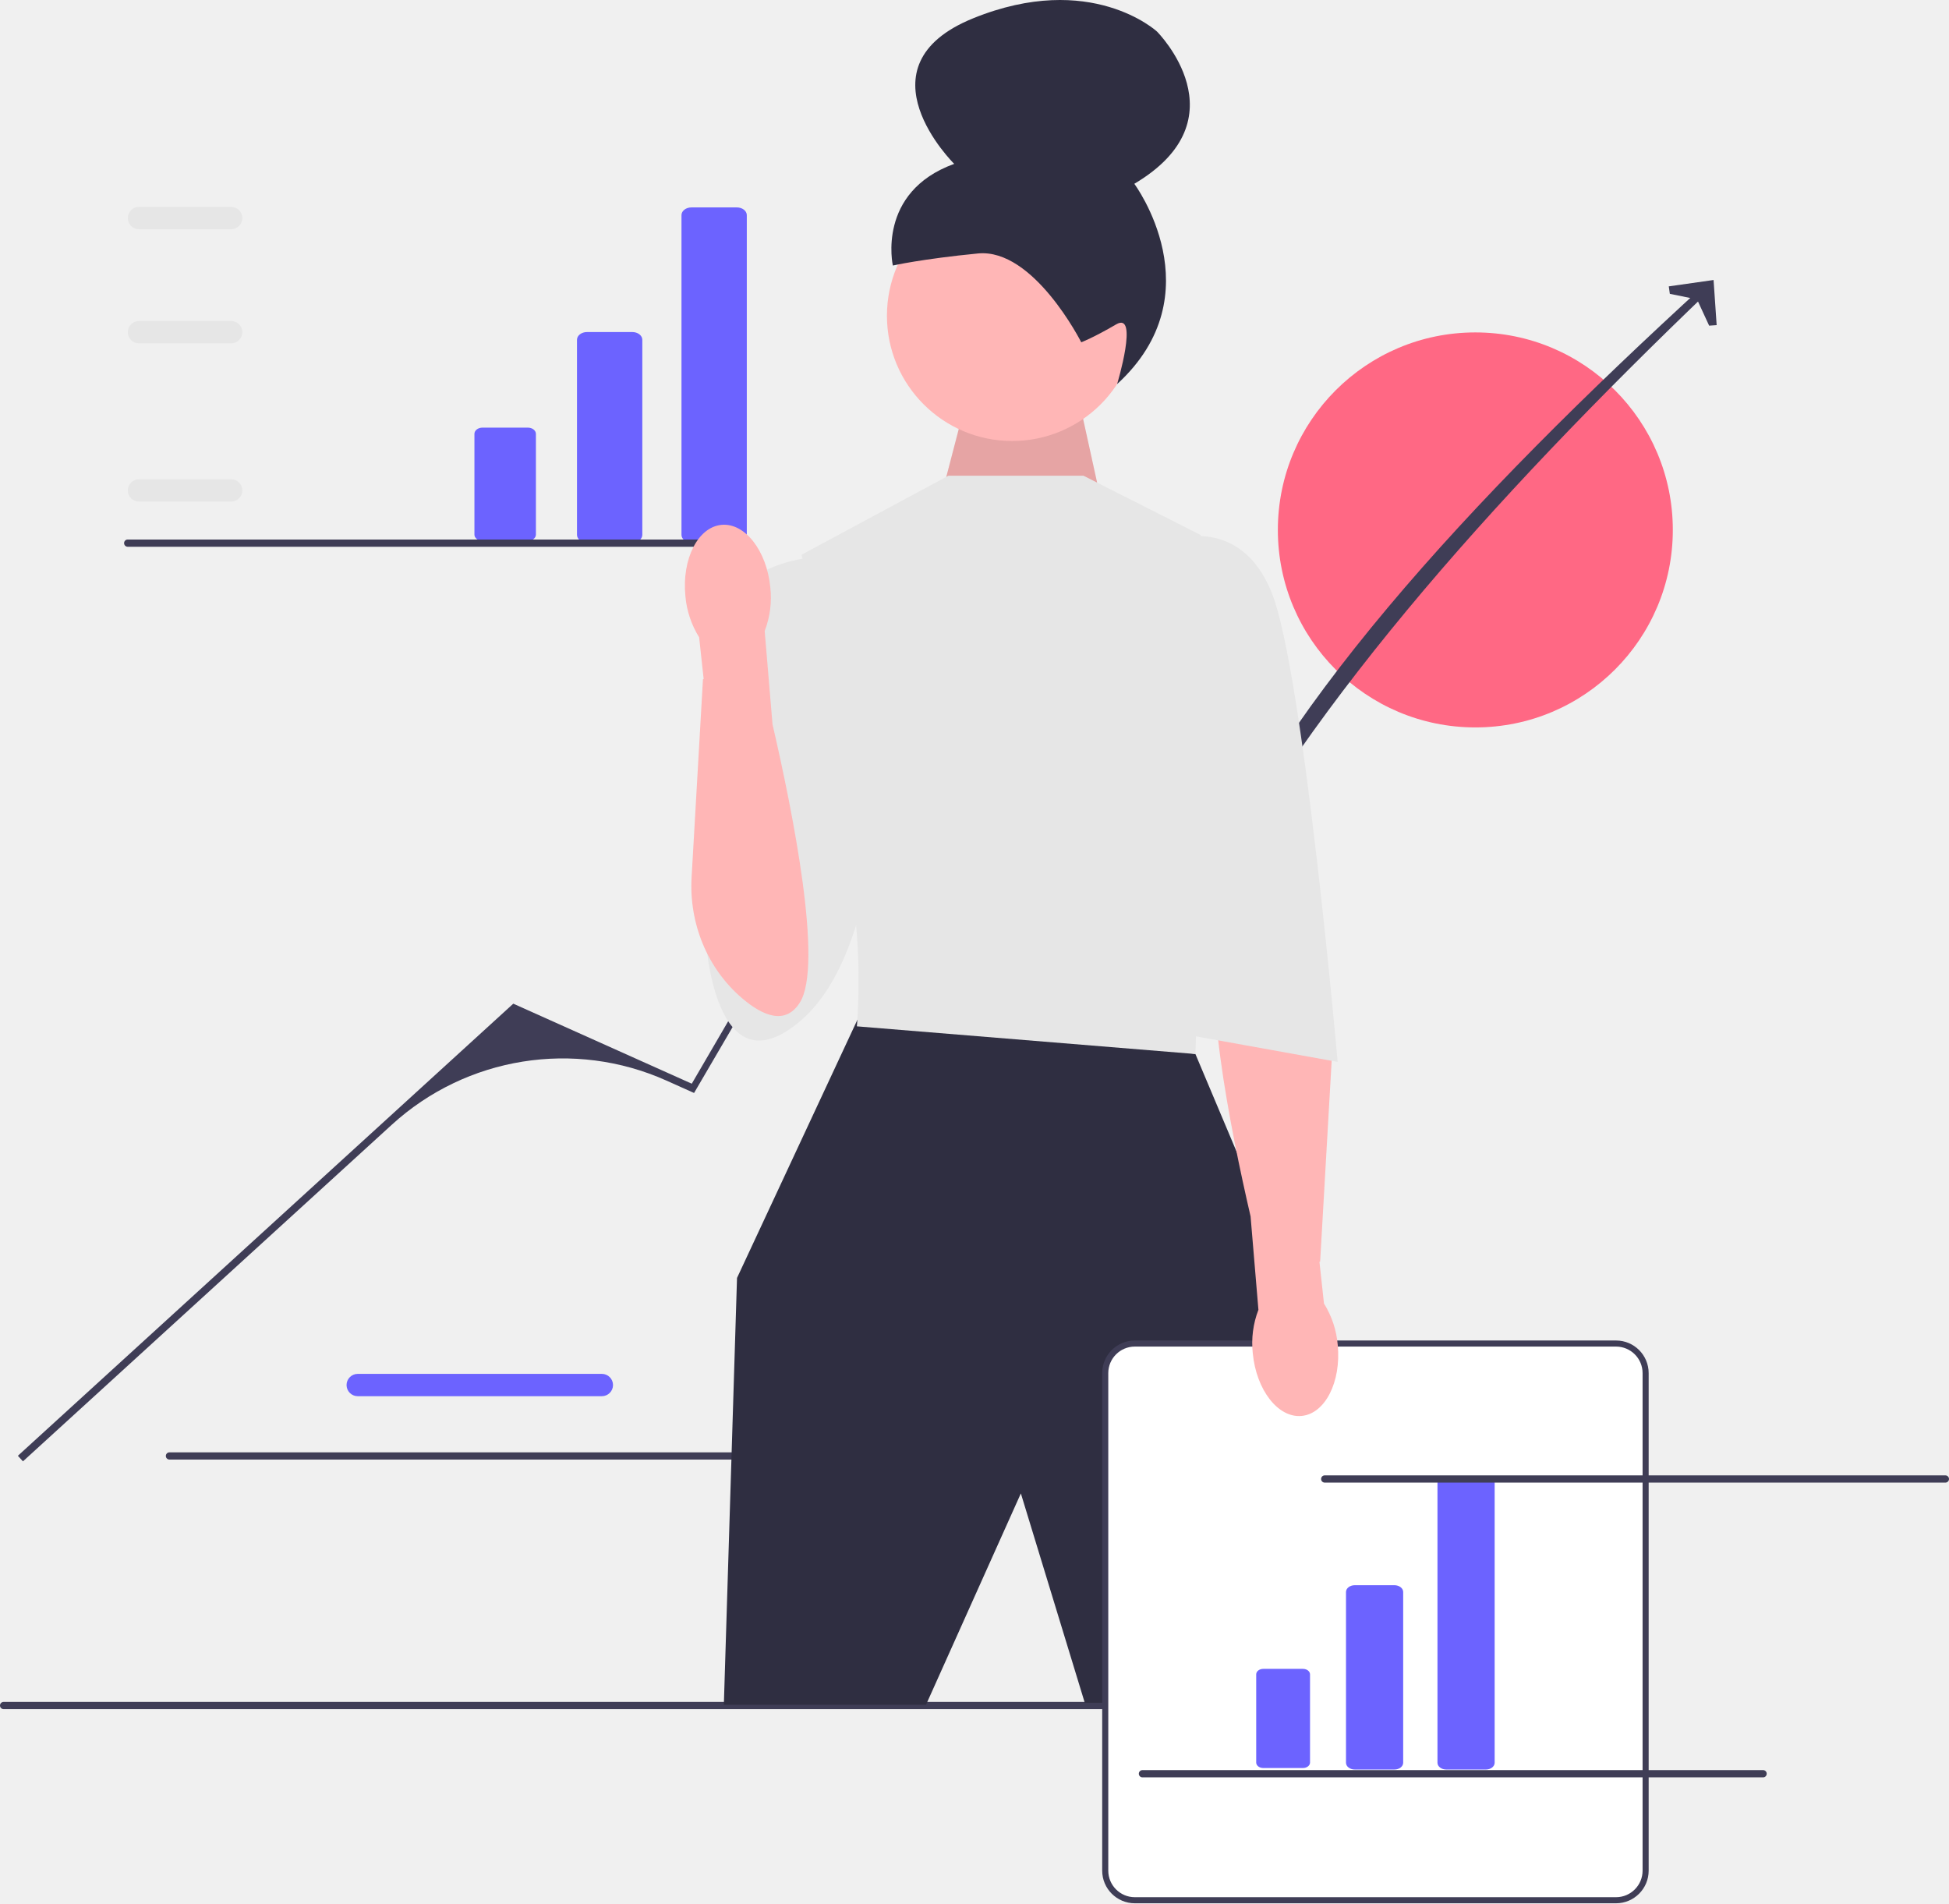
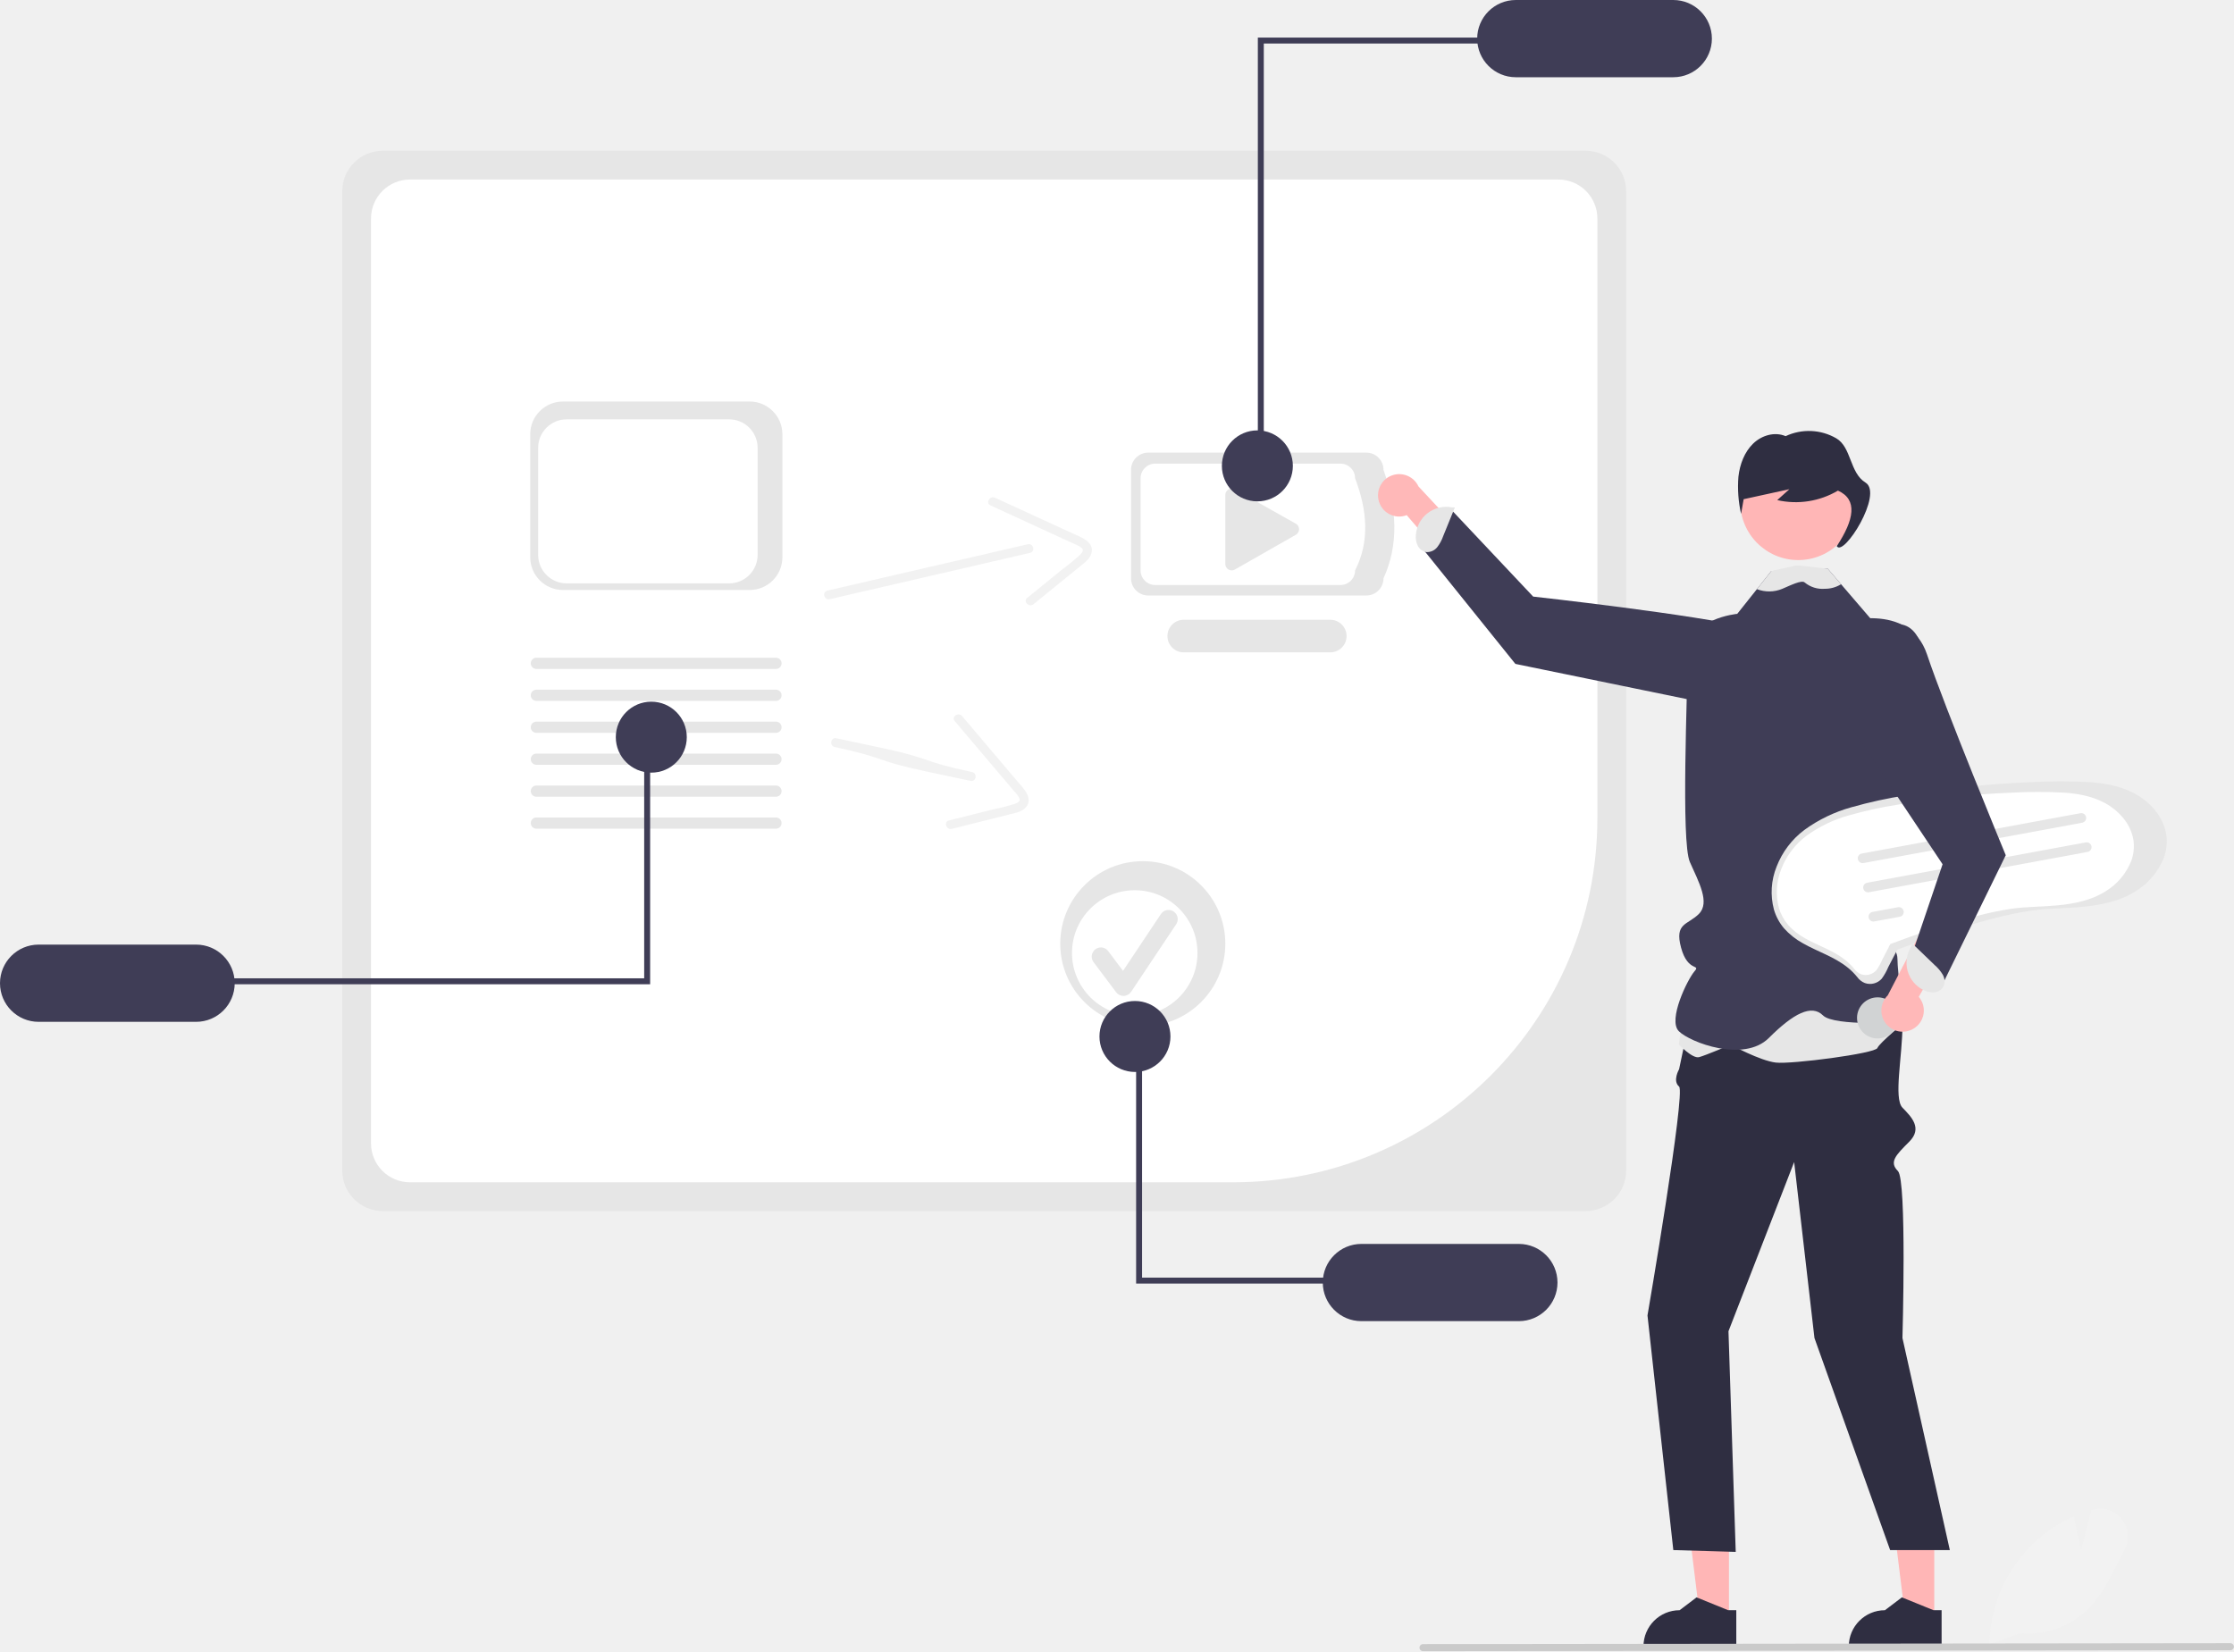
- <svg xmlns="http://www.w3.org/2000/svg" width="641.513" height="626.392" viewBox="0 0 641.513 626.392">
-   <g>
-     <path d="M198.101,459.506H117.744c-2.026,0-3.674-1.648-3.674-3.674s1.648-3.674,3.674-3.674h80.357c2.026,0,3.674,1.648,3.674,3.674s-1.648,3.674-3.674,3.674h-0Z" fill="#6c63ff" />
-     <path d="M54.587,479.173c0,.66,.53,1.19,1.19,1.19h204.29c.66,0,1.19-.53,1.19-1.19,0-.66-.53-1.19-1.19-1.19H55.778c-.66,0-1.19,.53-1.19,1.19Z" fill="#3f3d56" />
-   </g>
-   <circle cx="485.607" cy="174.403" r="65" fill="#ff6884" />
-   <path d="M0,561.308c0,.66,.53,1.19,1.19,1.19H523.48c.66,0,1.19-.53,1.19-1.19,0-.66-.53-1.19-1.19-1.19H1.19c-.66,0-1.19,.53-1.19,1.19Z" fill="#3f3d56" />
-   <g>
-     <path d="M7.555,480.947l-1.671-1.831,163.064-148.796,58.749,26.336,63.44-108.794,52.122-25.124,48.293,80.487c26.073-67.499,91.46-138.118,169.81-209.766l1.927,1.561c-73.485,70.354-136.359,141.028-172.04,212.52l-44.669-74.667c-2.11-3.527-6.545-4.89-10.272-3.156l-0,0c-28.49,13.257-52.255,34.895-68.115,62.023l-39.739,67.971-9.071-4.066c-30.338-13.6-65.854-7.9-90.413,14.51L7.555,480.947Z" fill="#3f3d56" />
-     <polygon points="565.038 107.006 562.562 107.178 558.568 98.52 549.624 96.704 549.276 94.247 564.02 92.151 565.038 107.006" fill="#3f3d56" />
-   </g>
-   <polygon points="310.684 159.98 319.45 126.283 353.597 124.64 363.813 171.091 310.684 159.98" fill="#ffb6b6" />
-   <polygon points="310.684 159.98 319.45 126.283 353.597 124.64 363.813 171.091 310.684 159.98" isolation="isolate" opacity=".1" />
-   <circle cx="333.154" cy="103.924" r="41.216" fill="#ffb6b6" />
-   <path d="M355.894,112.649h-0s-15.657-31.023-34.003-29.231c-18.345,1.791-28.01,3.969-28.01,3.969,0,0-5.446-24.162,20.192-33.456,0,0-32.598-32.134,6.213-47.897,38.811-15.763,60.529,4.341,60.529,4.341,0,0,28.728,28.679-7.454,50.115,0,0,26.867,36.139-5.662,65.925,0,0,7.276-24.104-.316-19.659-7.591,4.445-11.489,5.893-11.489,5.893v0l-0-0Z" fill="#2f2e41" />
-   <polygon points="287.679 330.412 282.196 335.666 242.589 420.591 238.253 561.063 304.799 561.063 336.015 491.5 357.047 560.392 416.882 560.392 430.752 435.332 393.466 346.887 287.679 330.412" fill="#2f2e41" />
-   <path d="M356.614,156.556h-44.441l-48.34,26.013,11.272,50.292s-2.601,30.349,3.468,52.894c6.07,22.545,3.468,52.027,3.468,52.027l111.424,9.105,3.468-102.319-1.734-68.502-38.586-19.51h0v-0Z" fill="#e6e6e6" />
-   <path d="M271.203,183.003s-26.88,.867-31.216,18.209-7.804,106.655-7.804,106.655c0,0,2.601,52.996,31.65,27.799,29.048-25.197,26.447-101.503,26.447-101.503l-19.076-51.16v0Z" fill="#e6e6e6" />
-   <path d="M531.927,625.392h-158.409c-5.365,0-9.73-4.364-9.73-9.73v-163.758c0-5.365,4.365-9.73,9.73-9.73h158.409c5.365,0,9.73,4.364,9.73,9.73v163.758c0,5.365-4.364,9.73-9.73,9.73Z" fill="#fff" />
-   <path d="M531.927,626.392h-158.409c-5.916,0-10.729-4.813-10.729-10.729v-163.758c0-5.916,4.813-10.729,10.729-10.729h158.409c5.916,0,10.729,4.813,10.729,10.729v163.758c0,5.917-4.813,10.729-10.729,10.729Zm-158.409-183.217c-4.813,0-8.729,3.916-8.729,8.729v163.758c0,4.813,3.916,8.729,8.729,8.729h158.409c4.813,0,8.729-3.916,8.729-8.729v-163.758c0-4.813-3.916-8.729-8.729-8.729h-158.409Z" fill="#3f3d56" />
-   <g>
-     <path d="M458.974,582.371h-13.056c-1.59,0-2.883-.998-2.883-2.225v-56.211c0-1.227,1.293-2.225,2.883-2.225h13.056c1.59,0,2.883,.998,2.883,2.225v56.211c0,1.227-1.293,2.225-2.883,2.225Z" fill="#6c63ff" />
-     <path d="M415.809,549.245c-1.284,0-2.329,.807-2.329,1.798v29.04c0,.991,1.045,1.798,2.329,1.798h13.056c1.284,0,2.329-.807,2.329-1.798v-29.04c0-.991-1.045-1.798-2.329-1.798h-13.056Z" fill="#6c63ff" />
-     <path d="M489.082,582.371h-13.056c-1.59,0-2.883-.998-2.883-2.225v-92.12c0-1.227,1.293-2.225,2.883-2.225h13.056c1.59,0,2.883,.998,2.883,2.225v92.12c0,1.227-1.293,2.225-2.883,2.225Z" fill="#6c63ff" />
-   </g>
-   <g>
-     <path d="M208.125,178.572h-14.914c-1.816,0-3.293-1.14-3.293-2.542V111.821c0-1.402,1.477-2.542,3.293-2.542h14.914c1.816,0,3.293,1.14,3.293,2.542v64.21c0,1.402-1.477,2.542-3.293,2.542v-0Z" fill="#6c63ff" />
-     <path d="M158.819,140.733c-1.467,0-2.661,.921-2.661,2.054v33.172c0,1.132,1.194,2.054,2.661,2.054h14.914c1.467,0,2.661-.921,2.661-2.054v-33.172c0-1.132-1.194-2.054-2.661-2.054h-14.914Z" fill="#6c63ff" />
-     <path d="M242.517,178.572h-14.914c-1.816,0-3.293-1.14-3.293-2.542V70.802c0-1.402,1.477-2.542,3.293-2.542h14.914c1.816,0,3.293,1.14,3.293,2.542v105.228c0,1.402-1.477,2.542-3.293,2.542v-0Z" fill="#6c63ff" />
-   </g>
-   <path d="M428.438,466.001c7.725-.74,13.044-11.178,11.882-23.32-.398-4.857-1.953-9.547-4.535-13.68l-1.489-13.742,.228-.068,3.742-65.158c.87-15.15-5.127-30.037-16.681-39.875-6.873-5.852-14.206-8.815-18.921-1.421-7.824,12.269,2.31,62.847,8.965,91.602l2.58,30.728c-1.753,4.549-2.39,9.451-1.86,14.296,1.16,12.138,8.363,21.378,16.088,20.639Z" fill="#ffb6b6" />
-   <path d="M385.662,177.8s22.545-8.671,32.95,17.342,21.678,154.346,21.678,154.346l-52.894-9.538-1.734-162.15v-0Z" fill="#e6e6e6" />
-   <g>
-     <path d="M76.092,165.076h-30.357c-2.026,0-3.674-1.648-3.674-3.674s1.648-3.674,3.674-3.674h30.357c2.026,0,3.674,1.648,3.674,3.674s-1.648,3.674-3.674,3.674Z" fill="#e6e6e6" />
-     <path d="M76.092,112.997h-30.357c-2.026,0-3.674-1.648-3.674-3.674s1.648-3.674,3.674-3.674h30.357c2.026,0,3.674,1.648,3.674,3.674s-1.648,3.674-3.674,3.674Z" fill="#e6e6e6" />
-     <path d="M76.092,75.44h-30.357c-2.026,0-3.674-1.648-3.674-3.674s1.648-3.674,3.674-3.674h30.357c2.026,0,3.674,1.648,3.674,3.674s-1.648,3.674-3.674,3.674Z" fill="#e6e6e6" />
-     <path d="M40.843,178.754c0,.66,.53,1.19,1.19,1.19H246.323c.66,0,1.19-.53,1.19-1.19,0-.66-.53-1.19-1.19-1.19H42.033c-.66,0-1.19,.53-1.19,1.19Z" fill="#3f3d56" />
-   </g>
-   <path d="M434.843,486.754c0,.66,.53,1.19,1.19,1.19h204.29c.66,0,1.19-.53,1.19-1.19,0-.66-.53-1.19-1.19-1.19h-204.29c-.66,0-1.19,.53-1.19,1.19Z" fill="#3f3d56" />
-   <path d="M374.843,583.754c0,.66,.53,1.19,1.19,1.19h204.29c.66,0,1.19-.53,1.19-1.19,0-.66-.53-1.19-1.19-1.19h-204.29c-.66,0-1.19,.53-1.19,1.19Z" fill="#3f3d56" />
-   <path d="M237.467,172.738c-7.725,.74-13.044,11.178-11.882,23.32,.398,4.857,1.953,9.547,4.535,13.68l1.489,13.742-.228,.068-3.742,65.158c-.87,15.15,5.127,30.037,16.681,39.875,6.873,5.852,14.206,8.815,18.921,1.421,7.824-12.269-2.31-62.847-8.965-91.602l-2.58-30.728c1.753-4.549,2.39-9.451,1.86-14.296-1.16-12.138-8.363-21.378-16.088-20.639h-0v0Z" fill="#ffb6b6" />
+ <svg xmlns="http://www.w3.org/2000/svg" data-name="Layer 1" width="751.951" height="555.868" viewBox="0 0 751.951 555.868">
+   <path d="M757.765,579.763H352.83a13.625,13.625,0,0,1-13.609-13.609V236.431a13.625,13.625,0,0,1,13.609-13.609H757.765a13.625,13.625,0,0,1,13.609,13.609V566.154A13.625,13.625,0,0,1,757.765,579.763Z" transform="translate(-224.0247 -172.0659)" fill="#e6e6e6" />
+   <path d="M362.011,232.509a13.124,13.124,0,0,0-13.109,13.109V556.975a13.124,13.124,0,0,0,13.109,13.108H639.174a122.66,122.66,0,0,0,122.521-122.521V245.618a13.124,13.124,0,0,0-13.109-13.109Z" transform="translate(-224.0247 -172.0659)" fill="#fff" />
+   <path d="M683.925,372.54H610.5a5.782,5.782,0,0,1-5.776-5.776V330.219a5.782,5.782,0,0,1,5.776-5.776h73.424a5.782,5.782,0,0,1,5.776,5.776c4.543,12.932,5.189,25.221,0,36.545A5.782,5.782,0,0,1,683.925,372.54Z" transform="translate(-224.0247 -172.0659)" fill="#e6e6e6" />
+   <path d="M675.226,369.008H612.845a4.913,4.913,0,0,1-4.907-4.907V333.052a4.913,4.913,0,0,1,4.907-4.907h62.382a4.913,4.913,0,0,1,4.907,4.907c4.21,11.058,4.887,21.521,0,31.049A4.913,4.913,0,0,1,675.226,369.008Z" transform="translate(-224.0247 -172.0659)" fill="#fff" />
+   <path d="M671.862,391.683H622.4a5.488,5.488,0,0,1-.02-10.975h49.482a5.488,5.488,0,0,1,0,10.975Z" transform="translate(-224.0247 -172.0659)" fill="#e6e6e6" />
+   <path d="M638.606,336.528a2.153,2.153,0,0,0-2.146,2.149v23.261a2.145,2.145,0,0,0,3.208,1.864l20.531-11.707a2.144,2.144,0,0,0-.01-3.733l-20.53-11.555A2.142,2.142,0,0,0,638.606,336.528Z" transform="translate(-224.0247 -172.0659)" fill="#e6e6e6" />
+   <path d="M938.139,683.43a9.168,9.168,0,0,0-9.789-3.129l-.384.114-3.447,13.459c-.516-2.006-1.622-6.534-2.318-10.966l-.06-.366-.342.15a46.75,46.75,0,0,0-10.084,6.078A48.361,48.361,0,0,0,893.631,725.188l-.006.258-.006.162.456-.162,9.795-3.501a29.241,29.241,0,0,0,23.578-8.792c3.958-4.174,6.672-9.543,9.297-14.738.769-1.513,1.555-3.075,2.36-4.576A9.319,9.319,0,0,0,938.139,683.43Z" transform="translate(-224.0247 -172.0659)" fill="#f2f2f2" />
+   <path d="M687.995,340.212a7.098,7.098,0,0,0,9.517,5.28l29.275,34.056,3.706-12.572-29.023-31.157a7.136,7.136,0,0,0-13.474,4.393Z" transform="translate(-224.0247 -172.0659)" fill="#ffb8b8" />
+   <polygon points="581.955 545.239 572.267 545.239 567.658 507.87 581.957 507.87 581.955 545.239" fill="#ffb6b6" />
+   <path d="M805.721,714.141l-10.344-4.207-.296-.122-5.711,4.329a12.161,12.161,0,0,0-12.159,12.159v.395h31.237V714.141Z" transform="translate(-224.0247 -172.0659)" fill="#2f2e41" />
+   <polygon points="651.067 545.239 641.379 545.239 636.77 507.87 651.069 507.87 651.067 545.239" fill="#ffb6b6" />
+   <path d="M874.833,714.141l-10.344-4.207-.296-.122-5.711,4.329a12.161,12.161,0,0,0-12.159,12.159v.395h31.237V714.141Z" transform="translate(-224.0247 -172.0659)" fill="#2f2e41" />
+   <path d="M852.226,494.155s12.152,12.642,12.152,23.029-3.038,24.65,0,27.772,6.835,6.919,2.278,11.476-6.835,6.835-3.797,9.873,1.519,56.201,1.519,56.201L880.327,693.897H860.234l-25.475-71.391-6.835-59.239-22.105,56.96,2.441,74.282-21.006-.613-8.695-78.985s12.911-75.134,10.633-77.06,0-5.813,0-5.813l6.076-28.77Z" transform="translate(-224.0247 -172.0659)" fill="#2f2e41" />
+   <path d="M828.435,404.522s4.132-16.282-14.904-20.95-73.449-10.665-73.449-10.665l-27.499-29.18-9.318,13.532,30.827,38.308,73.043,15.003Z" transform="translate(-224.0247 -172.0659)" fill="#3f3d56" />
+   <path d="M707.794,356.262a12.889,12.889,0,0,0,1.979-3.665l3.944-9.69-1.024-.043a10.23,10.23,0,0,0-12.095,9.316,6.661,6.661,0,0,0,.644,3.621,3.947,3.947,0,0,0,2.891,2.12A4.364,4.364,0,0,0,707.794,356.262Z" transform="translate(-224.0247 -172.0659)" fill="#e6e6e6" />
+   <path d="M791.388,507.149l-2.278,16.516s4.557,4.894,6.835,4.282,10.633-4.173,10.633-4.173,9.873,5.396,15.189,6.008,33.417-3.059,34.176-4.894,9.587-9.019,9.587-9.019l-3.511-20.955Z" transform="translate(-224.0247 -172.0659)" fill="#e6e6e6" />
+   <path d="M865.383,449.369s-1.929,15.926-.41,17.392c1.519,1.458-1.519,10.686-4.557,16.762s2.278,6.835,2.278,11.392,2.278,21.265,2.278,21.265-23.544,1.519-27.341-2.278-9.873-.759-18.227,7.595-26.498,1.519-30.295-2.278,2.954-17.468,5.233-20.118-2.195.418-4.473-7.982,2.195-7.595,5.992-11.392,0-10.633-3.038-17.468-.759-57.72-.759-69.871,16.708-13.671,16.708-13.671l6.615-8.316,4.861-6.114,9.524-.38.251-.008,9.212-.372,4.473,5.21,9.873,11.498,11.392,2.278c9.114,3.038,6.835,22.025,6.835,22.025Z" transform="translate(-224.0247 -172.0659)" fill="#3f3d56" />
+   <circle cx="605.277" cy="169.023" r="19.522" fill="#ffb6b6" />
+   <path d="M851.938,334.521c-5.37-3.293-4.682-11.903-9.855-14.91a18.424,18.424,0,0,0-17.032-.715c-3.644-1.559-8.01-.315-10.925,2.5s-4.493,6.968-4.959,11.145a41.705,41.705,0,0,0,.894,12.526q.434-2.475.869-4.949l15.39-3.364q-2.044,1.836-4.087,3.672a27.956,27.956,0,0,0,20.437-3.196c6.7,3.004,5.486,9.749-.396,18.701C844.551,359.729,858.056,338.274,851.938,334.521Z" transform="translate(-224.0247 -172.0659)" fill="#2f2e41" />
+   <path d="M843.708,368.736a1.542,1.542,0,0,1-.137.099,10.227,10.227,0,0,1-5.324,1.443,9.414,9.414,0,0,1-6.782-2.127c-.995-.942-4.952,1.048-7.549,2.149a11.46,11.46,0,0,1-8.529.099l4.861-6.114,8.011-1.776h2l8.976,1.017Z" transform="translate(-224.0247 -172.0659)" fill="#e6e6e6" />
+   <path d="M974.791,727.627l-271.75.307a1.191,1.191,0,1,1-.012-2.381h.012l271.75-.307a1.191,1.191,0,0,1,0,2.381Z" transform="translate(-224.0247 -172.0659)" fill="#cacaca" />
+   <polygon points="425.383 155.694 423.383 155.694 423.383 12.651 502.04 12.651 502.04 14.651 425.383 14.651 425.383 155.694" fill="#3f3d56" />
+   <path d="M787.237,172.066h-53a13,13,0,1,0,0,26h53a13,13,0,0,0,0-26Z" transform="translate(-224.0247 -172.0659)" fill="#3f3d56" />
+   <circle cx="423.223" cy="156.834" r="11.946" fill="#3f3d56" />
+   <path d="M503.297,373.788,555.703,361.661l15.042-3.481c1.882-.435,1.1-3.332-.782-2.897l-52.406,12.127-15.043,3.481c-1.882.435-1.1,3.332.782,2.897Z" transform="translate(-224.0247 -172.0659)" fill="#f2f2f2" />
+   <path d="M557.413,342.206l28.055,12.905a9.289,9.289,0,0,1,2.655,1.437c.774.758.211,1.488-.421,2.149a63.263,63.263,0,0,1-5.971,4.929l-11.952,9.717c-1.5,1.22.617,3.348,2.103,2.14l10.41-8.463,5.205-4.232c1.475-1.199,3.27-2.422,3.862-4.332,1.245-4.013-3.668-5.608-6.399-6.864l-12.217-5.62L558.94,339.623c-1.74-.8-3.281,1.776-1.528,2.583Z" transform="translate(-224.0247 -172.0659)" fill="#f2f2f2" />
+   <path d="M944.566,440.449c-4.998-3.389-11.07-4.648-17.005-5.075a182.41,182.41,0,0,0-20.252.024q-10.51.416-20.977,1.521-10.452,1.106-20.817,2.899a153.828,153.828,0,0,0-18.331,4.012,49.195,49.195,0,0,0-15.852,7.655,28.072,28.072,0,0,0-9.315,12.325,22.891,22.891,0,0,0-.899,14.456,17.234,17.234,0,0,0,3.408,6.331,23.744,23.744,0,0,0,6.348,5.026c4.958,2.831,10.576,4.533,15.06,8.158a21.29,21.29,0,0,1,3.215,3.197,5.835,5.835,0,0,0,2.583,2.032,5.275,5.275,0,0,0,5.668-1.459,19.189,19.189,0,0,0,2.231-3.966l2.366-4.564a6.382,6.382,0,0,1,.591-1.141c.177-.211-.14.004-.079-.051.033-.031.102-.03.14-.054a3.427,3.427,0,0,1,.611-.234q3.282-1.251,6.594-2.425c8.149-2.904,16.397-5.581,24.774-7.75a119.875,119.875,0,0,1,13.096-2.74c5.716-.814,11.518-.72,17.26-1.276,6.182-.599,12.56-1.85,17.862-5.254a23.193,23.193,0,0,0,9.602-11.493,16.08,16.08,0,0,0,.801-7.116C952.56,448.052,949.01,443.462,944.566,440.449Z" transform="translate(-224.0247 -172.0659)" fill="#e6e6e6" />
+   <path d="M934.337,443.503c-4.517-3.062-10.004-4.2-15.367-4.586a164.839,164.839,0,0,0-18.301.022q-9.497.376-18.956,1.374-9.445 1-18.811,2.62a139.01,139.01,0,0,0-16.565,3.626A44.456,44.456,0,0,0,832.011,453.476a25.368,25.368,0,0,0-8.418,11.138,20.686,20.686,0,0,0-.813,13.063,15.574,15.574,0,0,0,3.079,5.721,21.457,21.457,0,0,0,5.737,4.542c4.48,2.558,9.557,4.097,13.609,7.372a19.239,19.239,0,0,1,2.906,2.889,5.273,5.273,0,0,0,2.334,1.836,4.767,4.767,0,0,0,5.122-1.319,17.341,17.341,0,0,0,2.016-3.584l2.138-4.124a5.767,5.767,0,0,1,.534-1.031c.16-.191-.126.004-.072-.046.03-.028.092-.027.126-.049a3.097,3.097,0,0,1,.552-.212q2.966-1.131,5.959-2.191c7.364-2.625,14.817-5.044,22.388-7.003a108.324,108.324,0,0,1,11.835-2.476c5.165-.736,10.409-.65,15.597-1.153,5.586-.541,11.351-1.672,16.141-4.748a20.959,20.959,0,0,0,8.677-10.386,14.531,14.531,0,0,0,.724-6.43C941.561,450.373,938.352,446.226,934.337,443.503Z" transform="translate(-224.0247 -172.0659)" fill="#fff" />
+   <path d="M924.877,449.033,851.276,462.607a1.628,1.628,0,1,1-.6-3.201l.01-.002,73.601-13.575a1.628,1.628,0,1,1,.591,3.203Z" transform="translate(-224.0247 -172.0659)" fill="#e6e6e6" />
+   <path d="M926.69,458.862,853.089,472.437a1.628,1.628,0,1,1-.6-3.201l.01-.002,73.601-13.575a1.628,1.628,0,1,1,.591,3.203Z" transform="translate(-224.0247 -172.0659)" fill="#e6e6e6" />
+   <path d="M863.479,480.684l-8.577,1.582a1.628,1.628,0,0,1-.591-3.203l8.577-1.582a1.628,1.628,0,0,1,.591,3.203Z" transform="translate(-224.0247 -172.0659)" fill="#e6e6e6" />
+   <circle cx="856.01" cy="514.742" r="6.921" transform="translate(-303.1895 -8.26639) rotate(-10.45006)" fill="#d1d3d4" />
+   <path d="M476.366,370.688H413.5a11.021,11.021,0,0,1-11.008-11.008V318.248a11.021,11.021,0,0,1,11.008-11.008h62.866A11.021,11.021,0,0,1,487.374,318.248v41.433A11.021,11.021,0,0,1,476.366,370.688Z" transform="translate(-224.0247 -172.0659)" fill="#e6e6e6" />
+   <path d="M469.457,368.456H414.744a9.592,9.592,0,0,1-9.58-9.58V322.817a9.592,9.592,0,0,1,9.58-9.58h54.713a9.592,9.592,0,0,1,9.58,9.58V358.876A9.592,9.592,0,0,1,469.457,368.456Z" transform="translate(-224.0247 -172.0659)" fill="#fff" />
+   <path d="M485.221,408.017H404.555a1.882,1.882,0,0,1,0-3.764h80.666a1.882,1.882,0,0,1,0,3.764Z" transform="translate(-224.0247 -172.0659)" fill="#e6e6e6" />
+   <path d="M485.221,397.261H404.555a1.882,1.882,0,0,1,0-3.764h80.666a1.882,1.882,0,0,1,0,3.764Z" transform="translate(-224.0247 -172.0659)" fill="#e6e6e6" />
+   <path d="M485.221,418.772H404.555a1.882,1.882,0,1,1,0-3.764h80.666a1.882,1.882,0,1,1,0,3.764Z" transform="translate(-224.0247 -172.0659)" fill="#e6e6e6" />
+   <path d="M485.221,429.527H404.555a1.882,1.882,0,1,1,0-3.764h80.666a1.882,1.882,0,1,1,0,3.764Z" transform="translate(-224.0247 -172.0659)" fill="#e6e6e6" />
+   <path d="M485.221,440.283H404.555a1.882,1.882,0,1,1,0-3.764h80.666a1.882,1.882,0,1,1,0,3.764Z" transform="translate(-224.0247 -172.0659)" fill="#e6e6e6" />
+   <path d="M485.221,451.038H404.555a1.882,1.882,0,0,1,0-3.764h80.666a1.882,1.882,0,0,1,0,3.764Z" transform="translate(-224.0247 -172.0659)" fill="#e6e6e6" />
+   <polygon points="216.83 254.306 218.83 254.306 218.83 331.349 74.173 331.349 74.173 329.349 216.83 329.349 216.83 254.306" fill="#3f3d56" />
+   <path d="M237.025,516.066h53a13,13,0,0,0,0-26h-53a13,13,0,0,0,0,26Z" transform="translate(-224.0247 -172.0659)" fill="#3f3d56" />
+   <circle cx="219.223" cy="248.166" r="11.946" fill="#3f3d56" />
+   <path d="M504.992,423.551c17.539,3.728,13.077,4.455,30.616,8.183l15.103,3.21c1.889.402,2.406-2.554.516-2.956-17.539-3.728-13.077-4.455-30.616-8.183l-15.103-3.21c-1.889-.402-2.407,2.554-.516,2.956Z" transform="translate(-224.0247 -172.0659)" fill="#f2f2f2" />
+   <path d="M545.388,414.829l19.961,23.563a9.288,9.288,0,0,1,1.798,2.425c.381,1.015-.439,1.437-1.291,1.769A63.258,63.258,0,0,1,558.36,444.525l-14.941,3.748c-1.876.471-.858,3.295,1,2.829l13.013-3.265,6.507-1.632c1.843-.462,3.987-.812,5.332-2.292,2.826-3.109-.951-6.633-2.894-8.927L557.685,424.726l-9.819-11.591c-1.238-1.461-3.724.222-2.477,1.694Z" transform="translate(-224.0247 -172.0659)" fill="#f2f2f2" />
+   <circle cx="384.653" cy="317.695" r="27.78" fill="#e6e6e6" />
+   <circle cx="381.945" cy="320.814" r="21.119" fill="#fff" />
+   <path d="M602.18,507.338a3.089,3.089,0,0,1-2.472-1.236l-7.579-10.105a3.09,3.09,0,1,1,4.942-3.71l.002.003,4.958,6.611,12.735-19.102a3.09,3.09,0,1,1,5.142,3.428l-15.158,22.736a3.091,3.091,0,0,1-2.485,1.375C602.237,507.338,602.209,507.338,602.18,507.338Z" transform="translate(-224.0247 -172.0659)" fill="#e6e6e6" />
+   <path d="M868.075,518.379a7.098,7.098,0,0,0,1.794-10.734l22.306-38.978-13.088.711L859.429,507.149a7.136,7.136,0,0,0,8.646,11.23Z" transform="translate(-224.0247 -172.0659)" fill="#ffb8b8" />
+   <path d="M842.951,381.753s23.624-7.595,29.7,10.633,26.501,67.593,26.501,67.593l-21.944,44.809-9.873-10.633,10.552-31.138-30.379-45.568Z" transform="translate(-224.0247 -172.0659)" fill="#3f3d56" />
+   <path d="M877.961,500.212a12.89,12.89,0,0,0-2.671-3.196l-7.538-7.255-.419.935a10.23,10.23,0,0,0,4.168,14.687,6.661,6.661,0,0,0,3.602.744,3.946,3.946,0,0,0,3.041-1.899A4.364,4.364,0,0,0,877.961,500.212Z" transform="translate(-224.0247 -172.0659)" fill="#e6e6e6" />
+   <polygon points="384.412 355.068 382.412 355.068 382.412 432.111 450.069 432.111 450.069 430.111 384.412 430.111 384.412 355.068" fill="#3f3d56" />
+   <path d="M748.267,603.828a13.012,13.012,0,0,0-13-13h-53a13,13,0,0,0,0,26h53A13.012,13.012,0,0,0,748.267,603.828Z" transform="translate(-224.0247 -172.0659)" fill="#3f3d56" />
+   <circle cx="382.019" cy="348.928" r="11.946" fill="#3f3d56" />
</svg>
